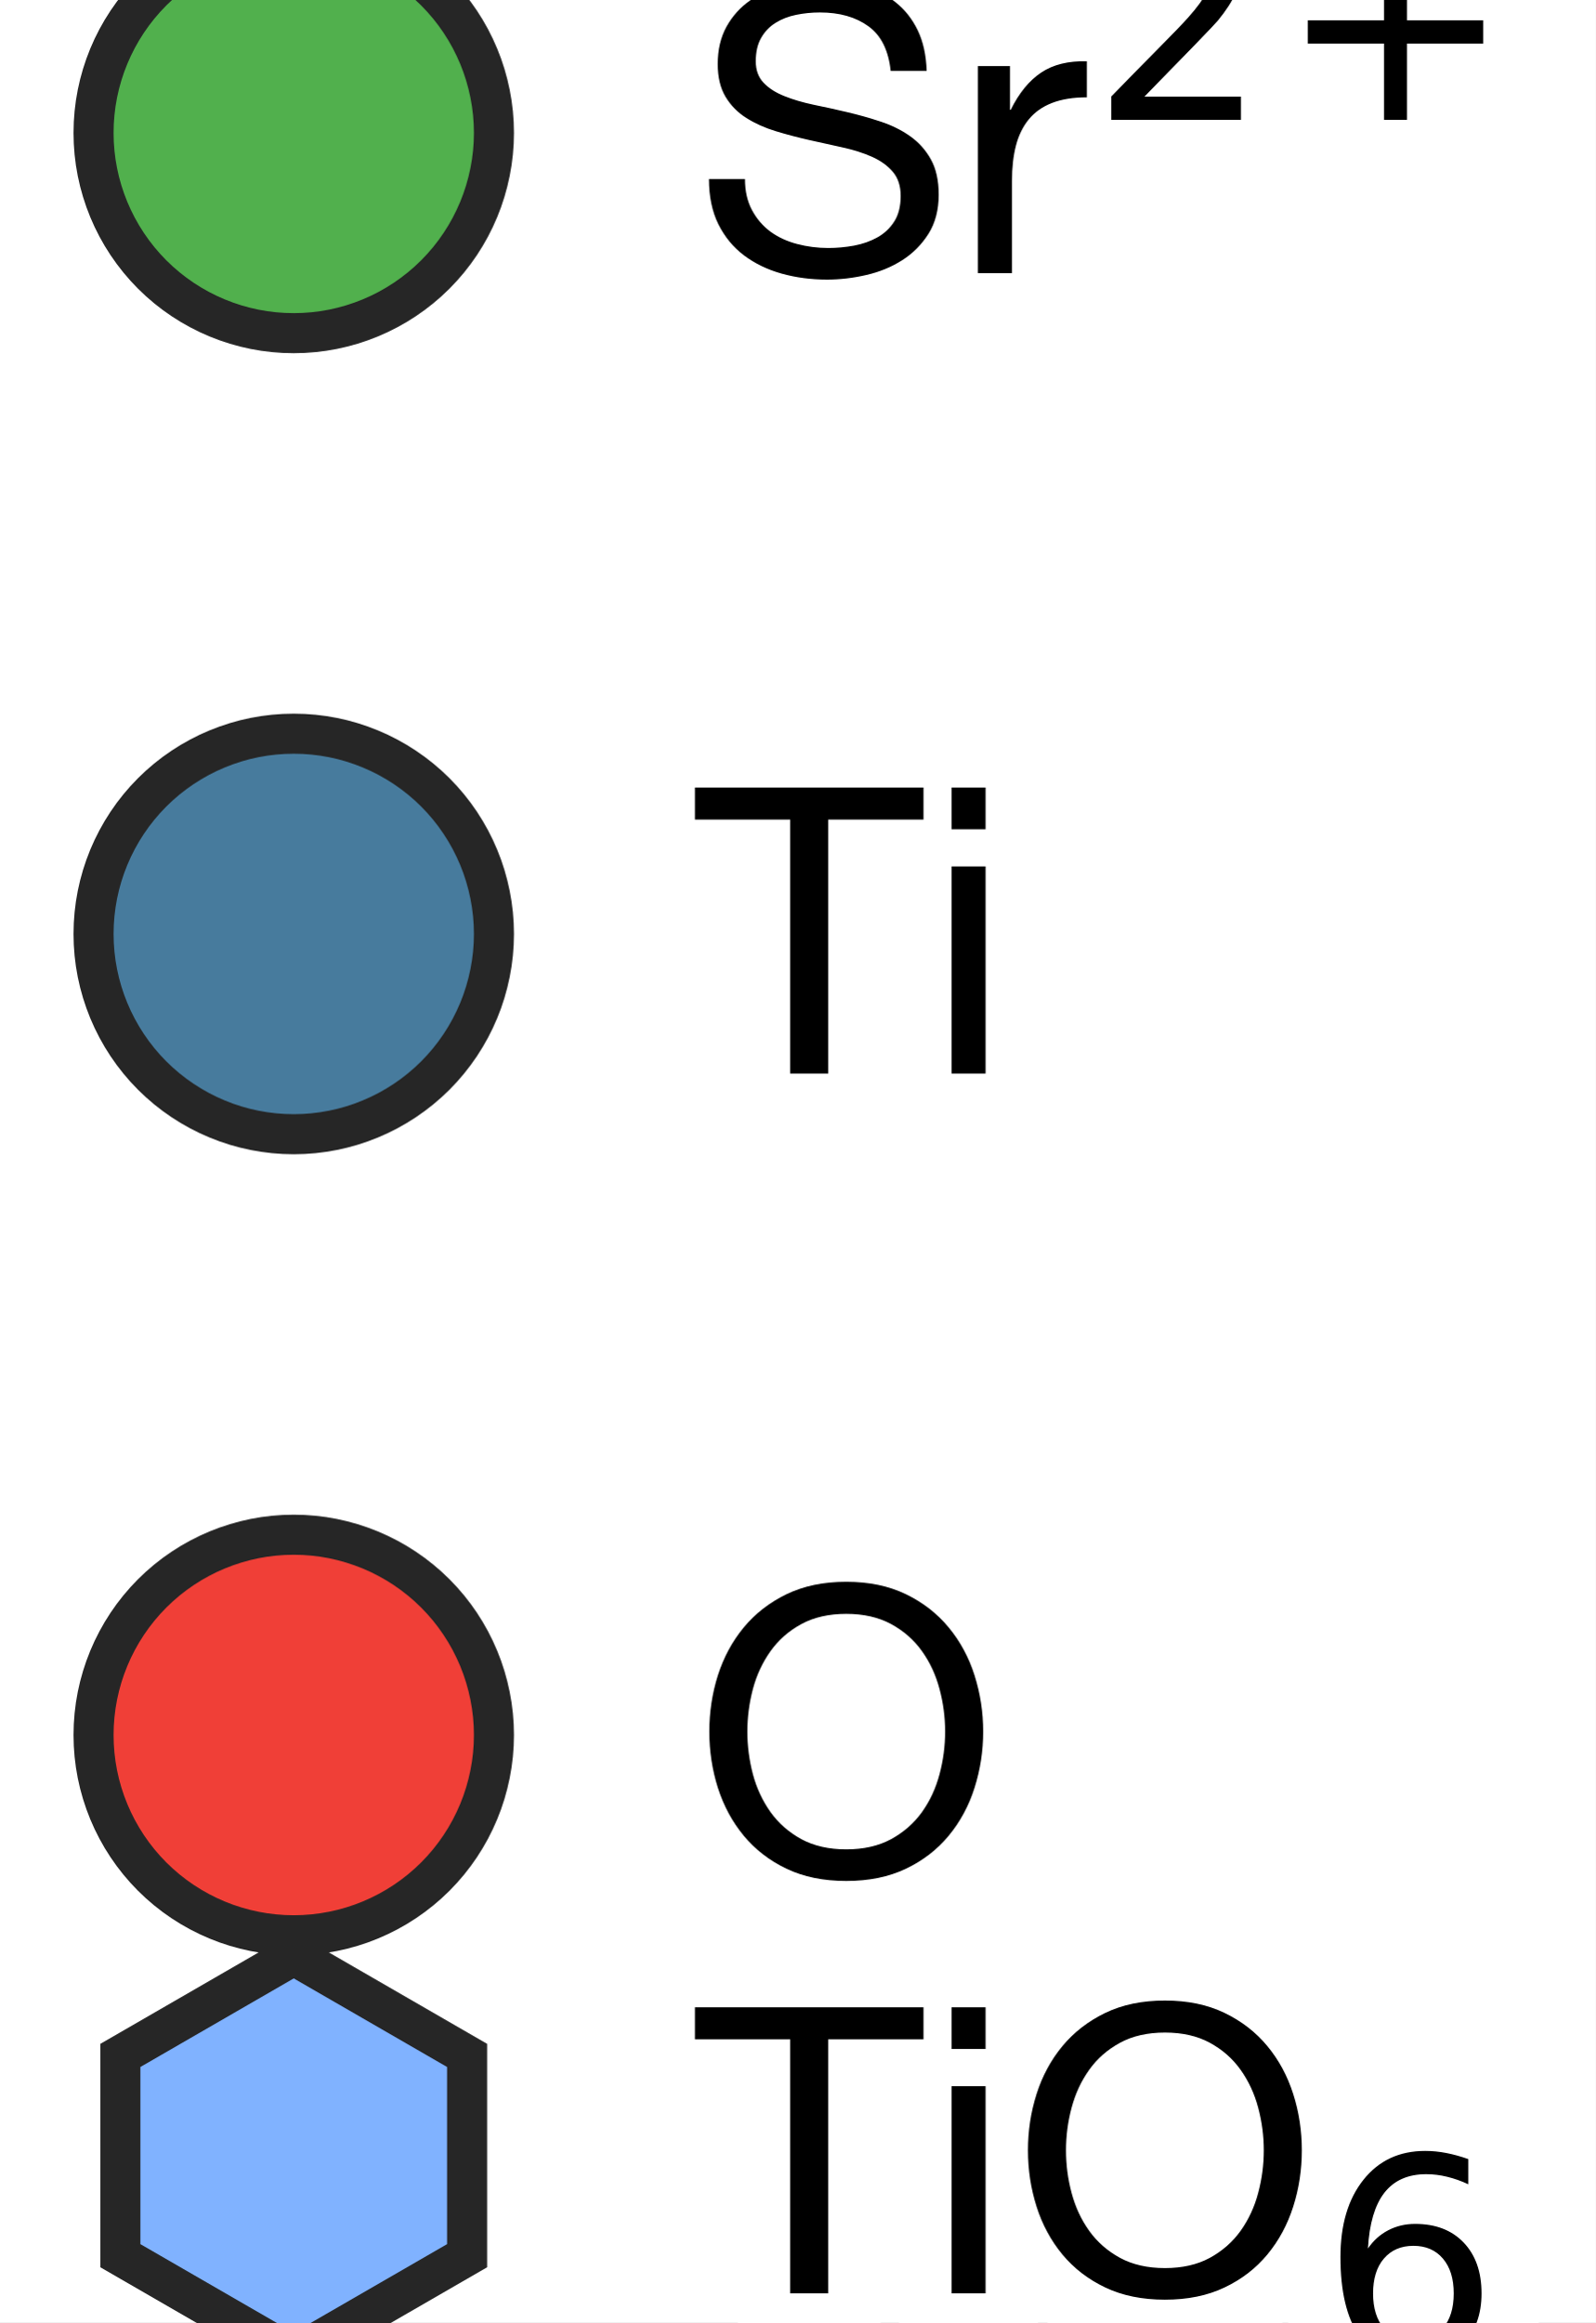
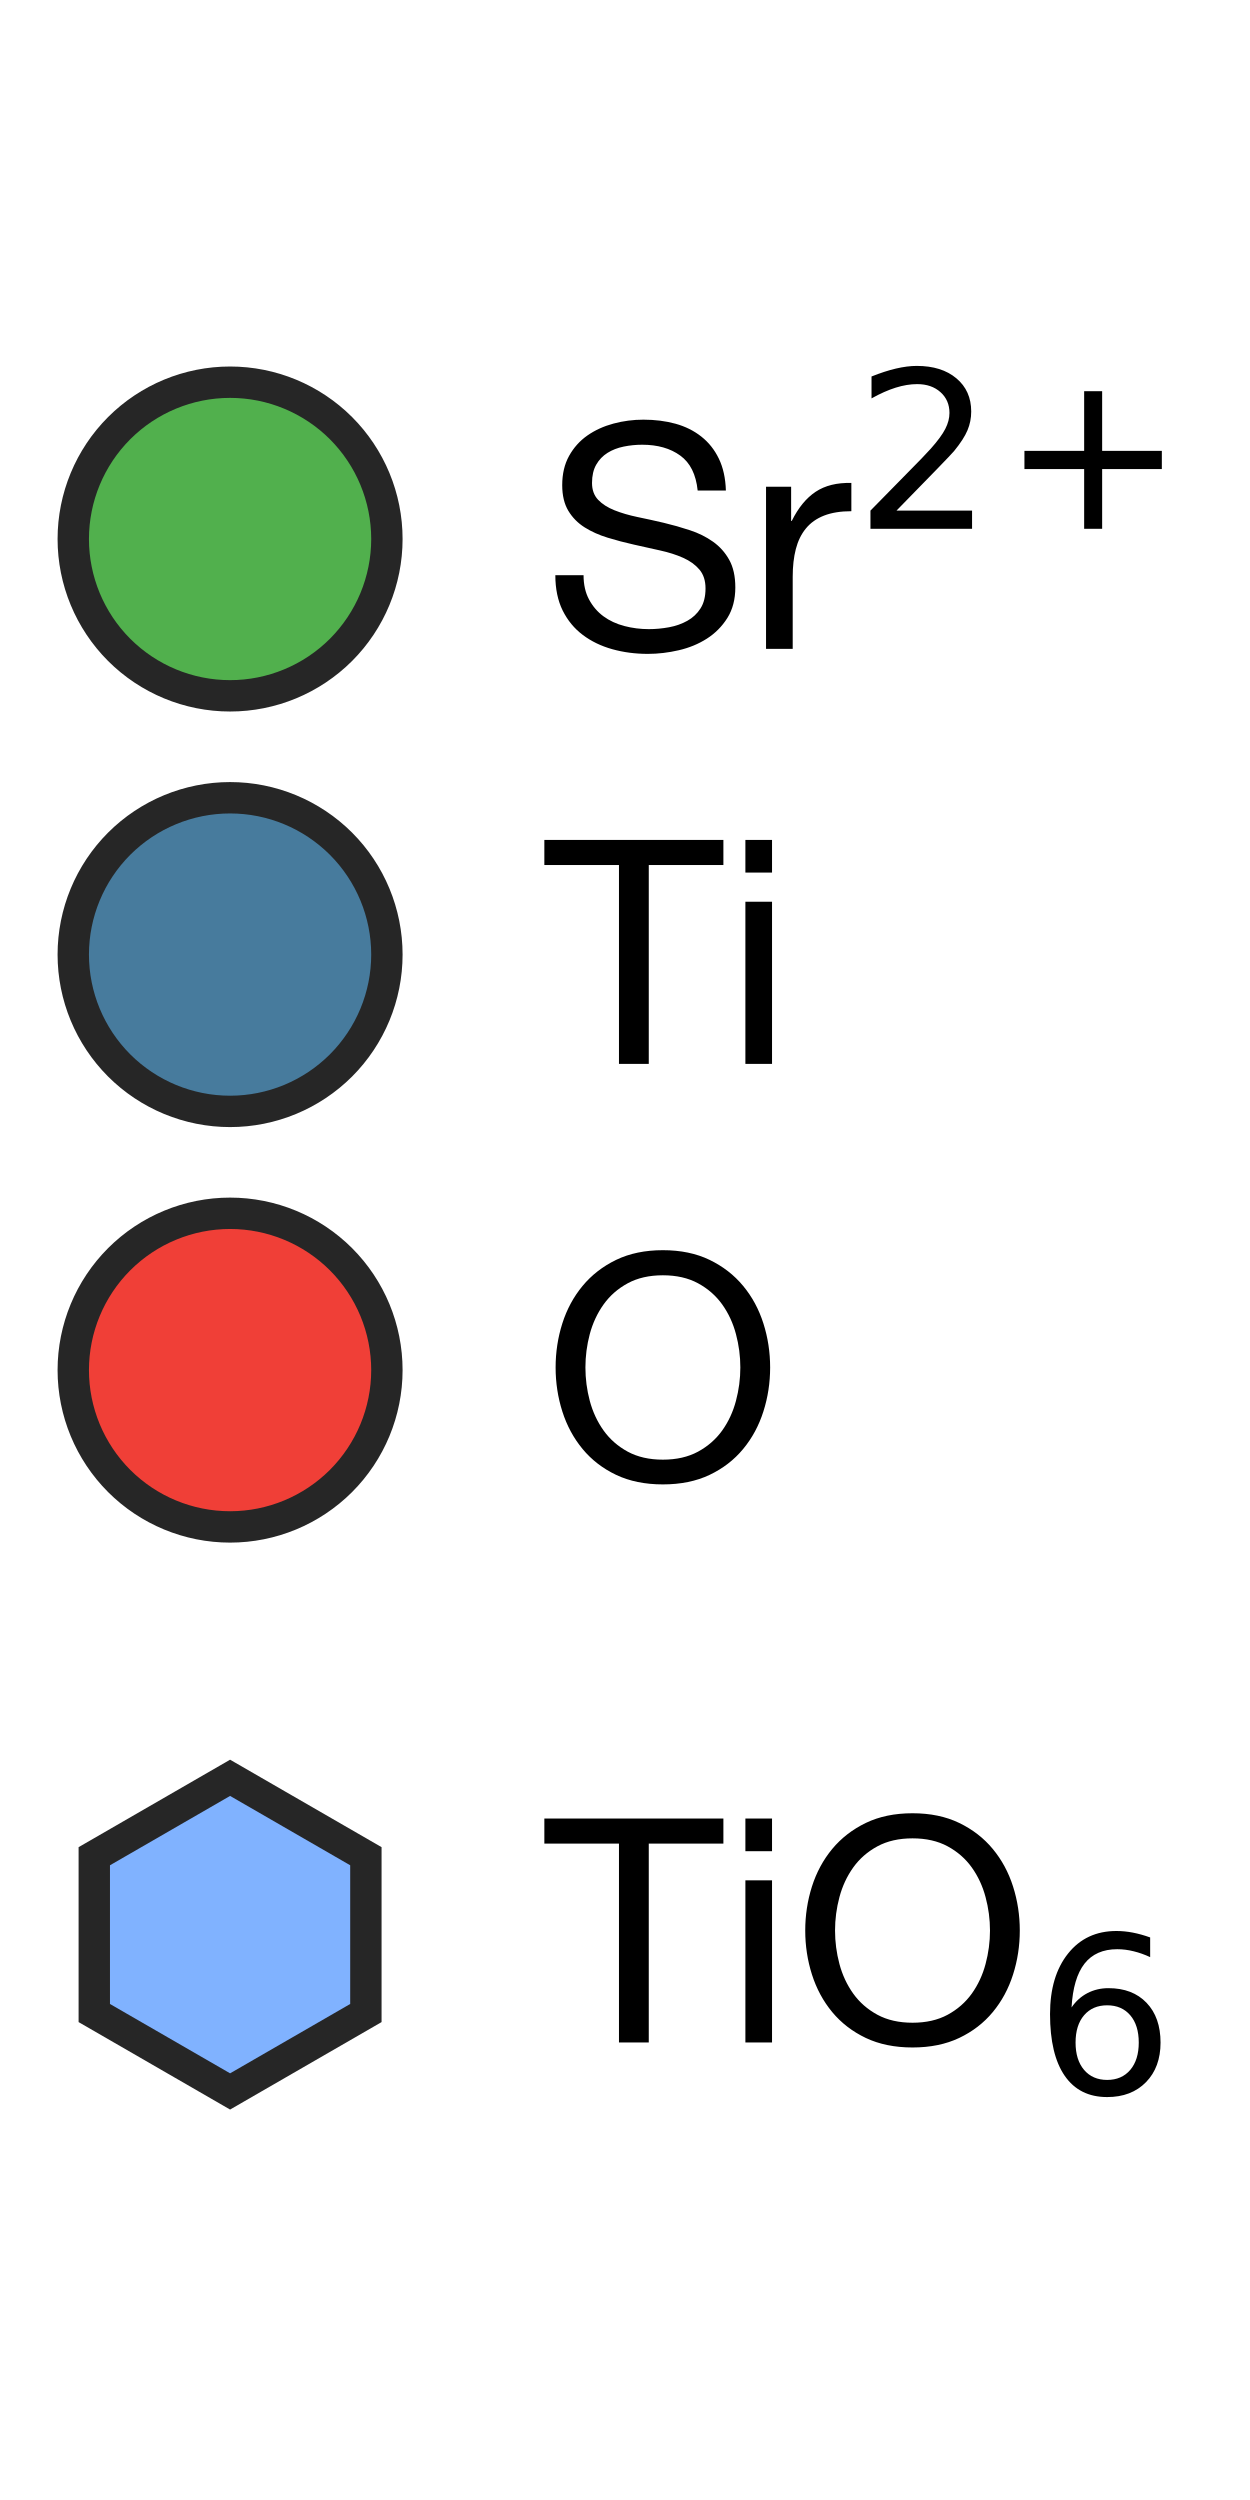
- <svg xmlns="http://www.w3.org/2000/svg" xmlns:xlink="http://www.w3.org/1999/xlink" width="39.6pt" height="57.6pt" viewBox="0 0 39.6 57.6" version="1.1">
+ <svg xmlns="http://www.w3.org/2000/svg" xmlns:xlink="http://www.w3.org/1999/xlink" width="39.6pt" height="79.2pt" viewBox="0 0 39.6 79.2" version="1.1">
  <defs>
    <style type="text/css">*{stroke-linejoin: round; stroke-linecap: butt}</style>
  </defs>
  <g id="figure_1">
    <g id="patch_1">
-       <path d="M 0 57.6  L 39.6 57.6  L 39.6 0  L 0 0  z " style="fill: #ffffff" />
+       <path d="M 0 79.2  L 39.6 79.2  L 39.6 0  L 0 0  z " style="fill: #ffffff" />
    </g>
    <g id="axes_1">
      <g id="line2d_1">
        <defs>
-           <path id="md1262bca96" d="M 0 4.968  C 1.317 4.968 2.581 4.444 3.513 3.513  C 4.444 2.581 4.968 1.317 4.968 0  C 4.968 -1.317 4.444 -2.581 3.513 -3.513  C 2.581 -4.444 1.317 -4.968 0 -4.968  C -1.317 -4.968 -2.581 -4.444 -3.513 -3.513  C -4.444 -2.581 -4.968 -1.317 -4.968 0  C -4.968 1.317 -4.444 2.581 -3.513 3.513  C -2.581 4.444 -1.317 4.968 0 4.968  z " style="stroke: #262626; stroke-width: 0.994" />
+           <path id="m81057613d3" d="M 0 4.968  C 1.317 4.968 2.581 4.444 3.513 3.513  C 4.444 2.581 4.968 1.317 4.968 0  C 4.968 -1.317 4.444 -2.581 3.513 -3.513  C 2.581 -4.444 1.317 -4.968 0 -4.968  C -1.317 -4.968 -2.581 -4.444 -3.513 -3.513  C -4.444 -2.581 -4.968 -1.317 -4.968 0  C -4.968 1.317 -4.444 2.581 -3.513 3.513  C -2.581 4.444 -1.317 4.968 0 4.968  z " style="stroke: #262626; stroke-width: 0.994" />
        </defs>
-         <g clip-path="url(#pd9d675a770)">
-           <use xlink:href="#md1262bca96" x="7.289" y="3.296" style="fill: #51b04d; stroke: #262626; stroke-width: 0.994" />
+         <g clip-path="url(#p5e85ec5fa3)">
+           <use xlink:href="#m81057613d3" x="7.289" y="17.076" style="fill: #51b04d; stroke: #262626; stroke-width: 0.994" />
        </g>
      </g>
      <g id="line2d_2">
        <defs>
-           <path id="mc798e04322" d="M 0 4.968  C 1.317 4.968 2.581 4.444 3.513 3.513  C 4.444 2.581 4.968 1.317 4.968 0  C 4.968 -1.317 4.444 -2.581 3.513 -3.513  C 2.581 -4.444 1.317 -4.968 0 -4.968  C -1.317 -4.968 -2.581 -4.444 -3.513 -3.513  C -4.444 -2.581 -4.968 -1.317 -4.968 0  C -4.968 1.317 -4.444 2.581 -3.513 3.513  C -2.581 4.444 -1.317 4.968 0 4.968  z " style="stroke: #262626; stroke-width: 0.994" />
+           <path id="m9b42daa229" d="M 0 4.968  C 1.317 4.968 2.581 4.444 3.513 3.513  C 4.444 2.581 4.968 1.317 4.968 0  C 4.968 -1.317 4.444 -2.581 3.513 -3.513  C 2.581 -4.444 1.317 -4.968 0 -4.968  C -1.317 -4.968 -2.581 -4.444 -3.513 -3.513  C -4.444 -2.581 -4.968 -1.317 -4.968 0  C -4.968 1.317 -4.444 2.581 -3.513 3.513  C -2.581 4.444 -1.317 4.968 0 4.968  z " style="stroke: #262626; stroke-width: 0.994" />
        </defs>
-         <g clip-path="url(#pd9d675a770)">
-           <use xlink:href="#mc798e04322" x="7.289" y="23.167" style="fill: #477b9d; stroke: #262626; stroke-width: 0.994" />
+         <g clip-path="url(#p5e85ec5fa3)">
+           <use xlink:href="#m9b42daa229" x="7.289" y="30.241" style="fill: #477b9d; stroke: #262626; stroke-width: 0.994" />
        </g>
      </g>
      <g id="line2d_3">
        <defs>
-           <path id="md26b39eb49" d="M 0 4.968  C 1.317 4.968 2.581 4.444 3.513 3.513  C 4.444 2.581 4.968 1.317 4.968 0  C 4.968 -1.317 4.444 -2.581 3.513 -3.513  C 2.581 -4.444 1.317 -4.968 0 -4.968  C -1.317 -4.968 -2.581 -4.444 -3.513 -3.513  C -4.444 -2.581 -4.968 -1.317 -4.968 0  C -4.968 1.317 -4.444 2.581 -3.513 3.513  C -2.581 4.444 -1.317 4.968 0 4.968  z " style="stroke: #262626; stroke-width: 0.994" />
+           <path id="m86a877e156" d="M 0 4.968  C 1.317 4.968 2.581 4.444 3.513 3.513  C 4.444 2.581 4.968 1.317 4.968 0  C 4.968 -1.317 4.444 -2.581 3.513 -3.513  C 2.581 -4.444 1.317 -4.968 0 -4.968  C -1.317 -4.968 -2.581 -4.444 -3.513 -3.513  C -4.444 -2.581 -4.968 -1.317 -4.968 0  C -4.968 1.317 -4.444 2.581 -3.513 3.513  C -2.581 4.444 -1.317 4.968 0 4.968  z " style="stroke: #262626; stroke-width: 0.994" />
        </defs>
-         <g clip-path="url(#pd9d675a770)">
-           <use xlink:href="#md26b39eb49" x="7.289" y="43.038" style="fill: #f03f37; stroke: #262626; stroke-width: 0.994" />
+         <g clip-path="url(#p5e85ec5fa3)">
+           <use xlink:href="#m86a877e156" x="7.289" y="43.405" style="fill: #f03f37; stroke: #262626; stroke-width: 0.994" />
        </g>
      </g>
      <g id="line2d_4">
        <defs>
-           <path id="m4eb071de7b" d="M 0 -4.968  L -4.302 -2.484  L -4.302 2.484  L -0 4.968  L 4.302 2.484  L 4.302 -2.484  z " style="stroke: #262626; stroke-width: 0.994; stroke-linejoin: miter" />
+           <path id="m5a70249651" d="M 0 -4.968  L -4.302 -2.484  L -4.302 2.484  L -0 4.968  L 4.302 2.484  L 4.302 -2.484  z " style="stroke: #262626; stroke-width: 0.994; stroke-linejoin: miter" />
        </defs>
-         <g clip-path="url(#pd9d675a770)">
-           <use xlink:href="#m4eb071de7b" x="7.289" y="53.47" style="fill: #80b2ff; stroke: #262626; stroke-width: 0.994; stroke-linejoin: miter" />
+         <g clip-path="url(#p5e85ec5fa3)">
+           <use xlink:href="#m5a70249651" x="7.289" y="61.289" style="fill: #80b2ff; stroke: #262626; stroke-width: 0.994; stroke-linejoin: miter" />
        </g>
      </g>
      <g id="text_1">
-         <path d="M 22.102 1.759  L 22.996 1.759  Q 22.978 1.172 22.773 0.75  Q 22.57 0.327 22.217 0.05  Q 21.865 -0.228 21.398 -0.357  Q 20.93 -0.486 20.384 -0.486  Q 19.898 -0.486 19.435 -0.362  Q 18.973 -0.238 18.609 0.015  Q 18.248 0.268 18.029 0.661  Q 17.811 1.054 17.811 1.59  Q 17.811 2.077 18.004 2.4  Q 18.198 2.723 18.521 2.926  Q 18.844 3.13 19.251 3.254  Q 19.659 3.378 20.081 3.473  Q 20.503 3.567 20.91 3.657  Q 21.318 3.746 21.641 3.89  Q 21.964 4.035 22.157 4.263  Q 22.351 4.491 22.351 4.859  Q 22.351 5.246 22.192 5.494  Q 22.034 5.742 21.775 5.887  Q 21.517 6.031 21.194 6.092  Q 20.871 6.151 20.553 6.151  Q 20.156 6.151 19.778 6.051  Q 19.401 5.952 19.117 5.744  Q 18.834 5.534 18.661 5.211  Q 18.487 4.888 18.487 4.441  L 17.593 4.441  Q 17.593 5.087 17.825 5.559  Q 18.06 6.031 18.462 6.334  Q 18.864 6.636 19.395 6.786  Q 19.927 6.935 20.523 6.935  Q 21.009 6.935 21.502 6.82  Q 21.994 6.706 22.391 6.453  Q 22.788 6.2 23.042 5.798  Q 23.295 5.395 23.295 4.829  Q 23.295 4.302 23.101 3.954  Q 22.908 3.606 22.585 3.378  Q 22.262 3.15 21.854 3.016  Q 21.447 2.881 21.025 2.782  Q 20.603 2.682 20.194 2.599  Q 19.788 2.513 19.465 2.384  Q 19.142 2.256 18.948 2.052  Q 18.755 1.849 18.755 1.52  Q 18.755 1.172 18.889 0.939  Q 19.022 0.706 19.246 0.567  Q 19.469 0.427 19.758 0.368  Q 20.047 0.309 20.345 0.309  Q 21.079 0.309 21.551 0.652  Q 22.023 0.993 22.102 1.759  z M 24.268 1.639  L 24.268 6.776  L 25.113 6.776  L 25.113 4.491  Q 25.113 3.994 25.212 3.612  Q 25.311 3.229 25.53 2.962  Q 25.749 2.693 26.106 2.554  Q 26.465 2.414 26.971 2.414  L 26.971 1.52  Q 26.286 1.501 25.839 1.799  Q 25.392 2.097 25.083 2.723  L 25.063 2.723  L 25.063 1.639  L 24.268 1.639  z M 28.401 2.396  L 30.795 2.396  L 30.795 2.973  L 27.576 2.973  L 27.576 2.396  Q 27.966 1.991 28.64 1.311  Q 29.315 0.63 29.488 0.432  Q 29.817 0.063 29.947 -0.194  Q 30.079 -0.45 30.079 -0.698  Q 30.079 -1.102 29.795 -1.357  Q 29.511 -1.612 29.056 -1.612  Q 28.733 -1.612 28.375 -1.5  Q 28.017 -1.388 27.61 -1.16  L 27.61 -1.853  Q 28.024 -2.019 28.383 -2.104  Q 28.744 -2.189 29.043 -2.189  Q 29.831 -2.189 30.299 -1.795  Q 30.768 -1.401 30.768 -0.743  Q 30.768 -0.43 30.65 -0.149  Q 30.534 0.13 30.224 0.51  Q 30.14 0.609 29.684 1.08  Q 29.23 1.55 28.401 2.396  z M 34.916 -1.388  L 34.916 0.504  L 36.807 0.504  L 36.807 1.081  L 34.916 1.081  L 34.916 2.973  L 34.346 2.973  L 34.346 1.081  L 32.454 1.081  L 32.454 0.504  L 34.346 0.504  L 34.346 -1.388  L 34.916 -1.388  z " style="stroke: #ffffff; stroke-width: 2.981" />
-         <path d="M 22.102 1.759  L 22.996 1.759  Q 22.978 1.172 22.773 0.75  Q 22.57 0.327 22.217 0.05  Q 21.865 -0.228 21.398 -0.357  Q 20.93 -0.486 20.384 -0.486  Q 19.898 -0.486 19.435 -0.362  Q 18.973 -0.238 18.609 0.015  Q 18.248 0.268 18.029 0.661  Q 17.811 1.054 17.811 1.59  Q 17.811 2.077 18.004 2.4  Q 18.198 2.723 18.521 2.926  Q 18.844 3.13 19.251 3.254  Q 19.659 3.378 20.081 3.473  Q 20.503 3.567 20.91 3.657  Q 21.318 3.746 21.641 3.89  Q 21.964 4.035 22.157 4.263  Q 22.351 4.491 22.351 4.859  Q 22.351 5.246 22.192 5.494  Q 22.034 5.742 21.775 5.887  Q 21.517 6.031 21.194 6.092  Q 20.871 6.151 20.553 6.151  Q 20.156 6.151 19.778 6.051  Q 19.401 5.952 19.117 5.744  Q 18.834 5.534 18.661 5.211  Q 18.487 4.888 18.487 4.441  L 17.593 4.441  Q 17.593 5.087 17.825 5.559  Q 18.06 6.031 18.462 6.334  Q 18.864 6.636 19.395 6.786  Q 19.927 6.935 20.523 6.935  Q 21.009 6.935 21.502 6.82  Q 21.994 6.706 22.391 6.453  Q 22.788 6.2 23.042 5.798  Q 23.295 5.395 23.295 4.829  Q 23.295 4.302 23.101 3.954  Q 22.908 3.606 22.585 3.378  Q 22.262 3.15 21.854 3.016  Q 21.447 2.881 21.025 2.782  Q 20.603 2.682 20.194 2.599  Q 19.788 2.513 19.465 2.384  Q 19.142 2.256 18.948 2.052  Q 18.755 1.849 18.755 1.52  Q 18.755 1.172 18.889 0.939  Q 19.022 0.706 19.246 0.567  Q 19.469 0.427 19.758 0.368  Q 20.047 0.309 20.345 0.309  Q 21.079 0.309 21.551 0.652  Q 22.023 0.993 22.102 1.759  z M 24.268 1.639  L 24.268 6.776  L 25.113 6.776  L 25.113 4.491  Q 25.113 3.994 25.212 3.612  Q 25.311 3.229 25.53 2.962  Q 25.749 2.693 26.106 2.554  Q 26.465 2.414 26.971 2.414  L 26.971 1.52  Q 26.286 1.501 25.839 1.799  Q 25.392 2.097 25.083 2.723  L 25.063 2.723  L 25.063 1.639  L 24.268 1.639  z M 28.401 2.396  L 30.795 2.396  L 30.795 2.973  L 27.576 2.973  L 27.576 2.396  Q 27.966 1.991 28.64 1.311  Q 29.315 0.63 29.488 0.432  Q 29.817 0.063 29.947 -0.194  Q 30.079 -0.45 30.079 -0.698  Q 30.079 -1.102 29.795 -1.357  Q 29.511 -1.612 29.056 -1.612  Q 28.733 -1.612 28.375 -1.5  Q 28.017 -1.388 27.61 -1.16  L 27.61 -1.853  Q 28.024 -2.019 28.383 -2.104  Q 28.744 -2.189 29.043 -2.189  Q 29.831 -2.189 30.299 -1.795  Q 30.768 -1.401 30.768 -0.743  Q 30.768 -0.43 30.65 -0.149  Q 30.534 0.13 30.224 0.51  Q 30.14 0.609 29.684 1.08  Q 29.23 1.55 28.401 2.396  z M 34.916 -1.388  L 34.916 0.504  L 36.807 0.504  L 36.807 1.081  L 34.916 1.081  L 34.916 2.973  L 34.346 2.973  L 34.346 1.081  L 32.454 1.081  L 32.454 0.504  L 34.346 0.504  L 34.346 -1.388  L 34.916 -1.388  z " />
+         <path d="M 22.102 15.539  L 22.996 15.539  Q 22.978 14.953 22.773 14.53  Q 22.57 14.108 22.217 13.83  Q 21.865 13.552 21.398 13.423  Q 20.93 13.295 20.384 13.295  Q 19.898 13.295 19.435 13.419  Q 18.973 13.543 18.609 13.796  Q 18.248 14.049 18.029 14.442  Q 17.811 14.835 17.811 15.37  Q 17.811 15.858 18.004 16.181  Q 18.198 16.503 18.521 16.707  Q 18.844 16.91 19.251 17.034  Q 19.659 17.159 20.081 17.253  Q 20.503 17.348 20.91 17.438  Q 21.318 17.527 21.641 17.671  Q 21.964 17.815 22.157 18.043  Q 22.351 18.272 22.351 18.64  Q 22.351 19.026 22.192 19.275  Q 22.034 19.523 21.775 19.667  Q 21.517 19.812 21.194 19.872  Q 20.871 19.931 20.553 19.931  Q 20.156 19.931 19.778 19.832  Q 19.401 19.733 19.117 19.524  Q 18.834 19.315 18.661 18.992  Q 18.487 18.669 18.487 18.222  L 17.593 18.222  Q 17.593 18.868 17.825 19.34  Q 18.06 19.812 18.462 20.114  Q 18.864 20.417 19.395 20.566  Q 19.927 20.715 20.523 20.715  Q 21.009 20.715 21.502 20.6  Q 21.994 20.487 22.391 20.234  Q 22.788 19.981 23.042 19.579  Q 23.295 19.175 23.295 18.61  Q 23.295 18.082 23.101 17.735  Q 22.908 17.387 22.585 17.159  Q 22.262 16.93 21.854 16.797  Q 21.447 16.662 21.025 16.562  Q 20.603 16.463 20.194 16.379  Q 19.788 16.294 19.465 16.165  Q 19.142 16.036 18.948 15.833  Q 18.755 15.629 18.755 15.3  Q 18.755 14.953 18.889 14.72  Q 19.022 14.487 19.246 14.347  Q 19.469 14.207 19.758 14.148  Q 20.047 14.089 20.345 14.089  Q 21.079 14.089 21.551 14.433  Q 22.023 14.774 22.102 15.539  z M 24.268 15.42  L 24.268 20.557  L 25.113 20.557  L 25.113 18.272  Q 25.113 17.775 25.212 17.393  Q 25.311 17.01 25.53 16.743  Q 25.749 16.474 26.106 16.334  Q 26.465 16.195 26.971 16.195  L 26.971 15.3  Q 26.286 15.282 25.839 15.58  Q 25.392 15.878 25.083 16.503  L 25.063 16.503  L 25.063 15.42  L 24.268 15.42  z M 28.401 16.176  L 30.795 16.176  L 30.795 16.753  L 27.576 16.753  L 27.576 16.176  Q 27.966 15.772 28.64 15.092  Q 29.315 14.411 29.488 14.213  Q 29.817 13.843 29.947 13.587  Q 30.079 13.33 30.079 13.083  Q 30.079 12.678 29.795 12.424  Q 29.511 12.169 29.056 12.169  Q 28.733 12.169 28.375 12.281  Q 28.017 12.393 27.61 12.621  L 27.61 11.927  Q 28.024 11.761 28.383 11.676  Q 28.744 11.592 29.043 11.592  Q 29.831 11.592 30.299 11.986  Q 30.768 12.379 30.768 13.038  Q 30.768 13.351 30.65 13.631  Q 30.534 13.911 30.224 14.291  Q 30.14 14.39 29.684 14.86  Q 29.23 15.331 28.401 16.176  z M 34.916 12.393  L 34.916 14.284  L 36.807 14.284  L 36.807 14.861  L 34.916 14.861  L 34.916 16.753  L 34.346 16.753  L 34.346 14.861  L 32.454 14.861  L 32.454 14.284  L 34.346 14.284  L 34.346 12.393  L 34.916 12.393  z " style="stroke: #ffffff; stroke-width: 2.981" />
+         <path d="M 22.102 15.539  L 22.996 15.539  Q 22.978 14.953 22.773 14.53  Q 22.57 14.108 22.217 13.83  Q 21.865 13.552 21.398 13.423  Q 20.93 13.295 20.384 13.295  Q 19.898 13.295 19.435 13.419  Q 18.973 13.543 18.609 13.796  Q 18.248 14.049 18.029 14.442  Q 17.811 14.835 17.811 15.37  Q 17.811 15.858 18.004 16.181  Q 18.198 16.503 18.521 16.707  Q 18.844 16.91 19.251 17.034  Q 19.659 17.159 20.081 17.253  Q 20.503 17.348 20.91 17.438  Q 21.318 17.527 21.641 17.671  Q 21.964 17.815 22.157 18.043  Q 22.351 18.272 22.351 18.64  Q 22.351 19.026 22.192 19.275  Q 22.034 19.523 21.775 19.667  Q 21.517 19.812 21.194 19.872  Q 20.871 19.931 20.553 19.931  Q 20.156 19.931 19.778 19.832  Q 19.401 19.733 19.117 19.524  Q 18.834 19.315 18.661 18.992  Q 18.487 18.669 18.487 18.222  L 17.593 18.222  Q 17.593 18.868 17.825 19.34  Q 18.06 19.812 18.462 20.114  Q 18.864 20.417 19.395 20.566  Q 19.927 20.715 20.523 20.715  Q 21.009 20.715 21.502 20.6  Q 21.994 20.487 22.391 20.234  Q 22.788 19.981 23.042 19.579  Q 23.295 19.175 23.295 18.61  Q 23.295 18.082 23.101 17.735  Q 22.908 17.387 22.585 17.159  Q 22.262 16.93 21.854 16.797  Q 21.447 16.662 21.025 16.562  Q 20.603 16.463 20.194 16.379  Q 19.788 16.294 19.465 16.165  Q 19.142 16.036 18.948 15.833  Q 18.755 15.629 18.755 15.3  Q 18.755 14.953 18.889 14.72  Q 19.022 14.487 19.246 14.347  Q 19.469 14.207 19.758 14.148  Q 20.047 14.089 20.345 14.089  Q 21.079 14.089 21.551 14.433  Q 22.023 14.774 22.102 15.539  z M 24.268 15.42  L 24.268 20.557  L 25.113 20.557  L 25.113 18.272  Q 25.113 17.775 25.212 17.393  Q 25.311 17.01 25.53 16.743  Q 25.749 16.474 26.106 16.334  Q 26.465 16.195 26.971 16.195  L 26.971 15.3  Q 26.286 15.282 25.839 15.58  Q 25.392 15.878 25.083 16.503  L 25.063 16.503  L 25.063 15.42  L 24.268 15.42  z M 28.401 16.176  L 30.795 16.176  L 30.795 16.753  L 27.576 16.753  L 27.576 16.176  Q 27.966 15.772 28.64 15.092  Q 29.315 14.411 29.488 14.213  Q 29.817 13.843 29.947 13.587  Q 30.079 13.33 30.079 13.083  Q 30.079 12.678 29.795 12.424  Q 29.511 12.169 29.056 12.169  Q 28.733 12.169 28.375 12.281  Q 28.017 12.393 27.61 12.621  L 27.61 11.927  Q 28.024 11.761 28.383 11.676  Q 28.744 11.592 29.043 11.592  Q 29.831 11.592 30.299 11.986  Q 30.768 12.379 30.768 13.038  Q 30.768 13.351 30.65 13.631  Q 30.534 13.911 30.224 14.291  Q 30.14 14.39 29.684 14.86  Q 29.23 15.331 28.401 16.176  z M 34.916 12.393  L 34.916 14.284  L 36.807 14.284  L 36.807 14.861  L 34.916 14.861  L 34.916 16.753  L 34.346 16.753  L 34.346 14.861  L 32.454 14.861  L 32.454 14.284  L 34.346 14.284  L 34.346 12.393  L 34.916 12.393  z " />
      </g>
      <g id="text_2">
-         <path d="M 19.609 20.33  L 19.609 26.629  L 20.553 26.629  L 20.553 20.33  L 22.917 20.33  L 22.917 19.535  L 17.245 19.535  L 17.245 20.33  L 19.609 20.33  z M 24.458 20.569  L 24.458 19.535  L 23.614 19.535  L 23.614 20.569  L 24.458 20.569  z M 23.614 21.492  L 23.614 26.629  L 24.458 26.629  L 24.458 21.492  L 23.614 21.492  z " style="stroke: #ffffff; stroke-width: 2.981" />
-         <path d="M 19.609 20.33  L 19.609 26.629  L 20.553 26.629  L 20.553 20.33  L 22.917 20.33  L 22.917 19.535  L 17.245 19.535  L 17.245 20.33  L 19.609 20.33  z M 24.458 20.569  L 24.458 19.535  L 23.614 19.535  L 23.614 20.569  L 24.458 20.569  z M 23.614 21.492  L 23.614 26.629  L 24.458 26.629  L 24.458 21.492  L 23.614 21.492  z " />
+         <path d="M 19.609 27.404  L 19.609 33.704  L 20.553 33.704  L 20.553 27.404  L 22.917 27.404  L 22.917 26.609  L 17.245 26.609  L 17.245 27.404  L 19.609 27.404  z M 24.458 27.643  L 24.458 26.609  L 23.614 26.609  L 23.614 27.643  L 24.458 27.643  z M 23.614 28.567  L 23.614 33.704  L 24.458 33.704  L 24.458 28.567  L 23.614 28.567  z " style="stroke: #ffffff; stroke-width: 2.981" />
+         <path d="M 19.609 27.404  L 19.609 33.704  L 20.553 33.704  L 20.553 27.404  L 22.917 27.404  L 22.917 26.609  L 17.245 26.609  L 17.245 27.404  L 19.609 27.404  z M 24.458 27.643  L 24.458 26.609  L 23.614 26.609  L 23.614 27.643  L 24.458 27.643  z M 23.614 28.567  L 23.614 33.704  L 24.458 33.704  L 24.458 28.567  L 23.614 28.567  z " />
      </g>
      <g id="text_3">
-         <path d="M 18.546 42.953  Q 18.546 42.417 18.684 41.896  Q 18.824 41.374 19.122 40.957  Q 19.42 40.539 19.887 40.286  Q 20.354 40.033 21 40.033  Q 21.646 40.033 22.113 40.286  Q 22.58 40.539 22.879 40.957  Q 23.177 41.374 23.315 41.896  Q 23.454 42.417 23.454 42.953  Q 23.454 43.49 23.315 44.012  Q 23.177 44.533 22.879 44.951  Q 22.58 45.367 22.113 45.622  Q 21.646 45.875 21 45.875  Q 20.354 45.875 19.887 45.622  Q 19.42 45.367 19.122 44.951  Q 18.824 44.533 18.684 44.012  Q 18.546 43.49 18.546 42.953  z M 17.602 42.953  Q 17.602 43.678 17.815 44.349  Q 18.029 45.019 18.456 45.536  Q 18.884 46.053 19.519 46.356  Q 20.156 46.659 21 46.659  Q 21.845 46.659 22.48 46.356  Q 23.116 46.053 23.543 45.536  Q 23.971 45.019 24.184 44.349  Q 24.398 43.678 24.398 42.953  Q 24.398 42.228 24.184 41.557  Q 23.971 40.887 23.543 40.37  Q 23.116 39.853 22.48 39.545  Q 21.845 39.238 21 39.238  Q 20.156 39.238 19.519 39.545  Q 18.884 39.853 18.456 40.37  Q 18.029 40.887 17.815 41.557  Q 17.602 42.228 17.602 42.953  z " style="stroke: #ffffff; stroke-width: 2.981" />
-         <path d="M 18.546 42.953  Q 18.546 42.417 18.684 41.896  Q 18.824 41.374 19.122 40.957  Q 19.42 40.539 19.887 40.286  Q 20.354 40.033 21 40.033  Q 21.646 40.033 22.113 40.286  Q 22.58 40.539 22.879 40.957  Q 23.177 41.374 23.315 41.896  Q 23.454 42.417 23.454 42.953  Q 23.454 43.49 23.315 44.012  Q 23.177 44.533 22.879 44.951  Q 22.58 45.367 22.113 45.622  Q 21.646 45.875 21 45.875  Q 20.354 45.875 19.887 45.622  Q 19.42 45.367 19.122 44.951  Q 18.824 44.533 18.684 44.012  Q 18.546 43.49 18.546 42.953  z M 17.602 42.953  Q 17.602 43.678 17.815 44.349  Q 18.029 45.019 18.456 45.536  Q 18.884 46.053 19.519 46.356  Q 20.156 46.659 21 46.659  Q 21.845 46.659 22.48 46.356  Q 23.116 46.053 23.543 45.536  Q 23.971 45.019 24.184 44.349  Q 24.398 43.678 24.398 42.953  Q 24.398 42.228 24.184 41.557  Q 23.971 40.887 23.543 40.37  Q 23.116 39.853 22.48 39.545  Q 21.845 39.238 21 39.238  Q 20.156 39.238 19.519 39.545  Q 18.884 39.853 18.456 40.37  Q 18.029 40.887 17.815 41.557  Q 17.602 42.228 17.602 42.953  z " />
+         <path d="M 18.546 43.321  Q 18.546 42.785 18.684 42.264  Q 18.824 41.742 19.122 41.324  Q 19.42 40.907 19.887 40.654  Q 20.354 40.401 21 40.401  Q 21.646 40.401 22.113 40.654  Q 22.58 40.907 22.879 41.324  Q 23.177 41.742 23.315 42.264  Q 23.454 42.785 23.454 43.321  Q 23.454 43.858 23.315 44.379  Q 23.177 44.901 22.879 45.319  Q 22.58 45.735 22.113 45.989  Q 21.646 46.242 21 46.242  Q 20.354 46.242 19.887 45.989  Q 19.42 45.735 19.122 45.319  Q 18.824 44.901 18.684 44.379  Q 18.546 43.858 18.546 43.321  z M 17.602 43.321  Q 17.602 44.046 17.815 44.716  Q 18.029 45.387 18.456 45.904  Q 18.884 46.421 19.519 46.724  Q 20.156 47.026 21 47.026  Q 21.845 47.026 22.48 46.724  Q 23.116 46.421 23.543 45.904  Q 23.971 45.387 24.184 44.716  Q 24.398 44.046 24.398 43.321  Q 24.398 42.596 24.184 41.925  Q 23.971 41.254 23.543 40.738  Q 23.116 40.221 22.48 39.913  Q 21.845 39.606 21 39.606  Q 20.156 39.606 19.519 39.913  Q 18.884 40.221 18.456 40.738  Q 18.029 41.254 17.815 41.925  Q 17.602 42.596 17.602 43.321  z " style="stroke: #ffffff; stroke-width: 2.981" />
+         <path d="M 18.546 43.321  Q 18.546 42.785 18.684 42.264  Q 18.824 41.742 19.122 41.324  Q 19.42 40.907 19.887 40.654  Q 20.354 40.401 21 40.401  Q 21.646 40.401 22.113 40.654  Q 22.58 40.907 22.879 41.324  Q 23.177 41.742 23.315 42.264  Q 23.454 42.785 23.454 43.321  Q 23.454 43.858 23.315 44.379  Q 23.177 44.901 22.879 45.319  Q 22.58 45.735 22.113 45.989  Q 21.646 46.242 21 46.242  Q 20.354 46.242 19.887 45.989  Q 19.42 45.735 19.122 45.319  Q 18.824 44.901 18.684 44.379  Q 18.546 43.858 18.546 43.321  z M 17.602 43.321  Q 17.602 44.046 17.815 44.716  Q 18.029 45.387 18.456 45.904  Q 18.884 46.421 19.519 46.724  Q 20.156 47.026 21 47.026  Q 21.845 47.026 22.48 46.724  Q 23.116 46.421 23.543 45.904  Q 23.971 45.387 24.184 44.716  Q 24.398 44.046 24.398 43.321  Q 24.398 42.596 24.184 41.925  Q 23.971 41.254 23.543 40.738  Q 23.116 40.221 22.48 39.913  Q 21.845 39.606 21 39.606  Q 20.156 39.606 19.519 39.913  Q 18.884 40.221 18.456 40.738  Q 18.029 41.254 17.815 41.925  Q 17.602 42.596 17.602 43.321  z " />
      </g>
      <g id="text_4">
-         <path d="M 19.609 50.587  L 19.609 56.887  L 20.553 56.887  L 20.553 50.587  L 22.917 50.587  L 22.917 49.792  L 17.245 49.792  L 17.245 50.587  L 19.609 50.587  z M 24.458 50.826  L 24.458 49.792  L 23.614 49.792  L 23.614 50.826  L 24.458 50.826  z M 23.614 51.75  L 23.614 56.887  L 24.458 56.887  L 24.458 51.75  L 23.614 51.75  z M 26.454 53.339  Q 26.454 52.804 26.593 52.282  Q 26.732 51.761 27.03 51.343  Q 27.328 50.925 27.796 50.672  Q 28.263 50.419 28.909 50.419  Q 29.555 50.419 30.022 50.672  Q 30.489 50.925 30.787 51.343  Q 31.085 51.761 31.223 52.282  Q 31.363 52.804 31.363 53.339  Q 31.363 53.877 31.223 54.398  Q 31.085 54.92 30.787 55.337  Q 30.489 55.753 30.022 56.008  Q 29.555 56.261 28.909 56.261  Q 28.263 56.261 27.796 56.008  Q 27.328 55.753 27.03 55.337  Q 26.732 54.92 26.593 54.398  Q 26.454 53.877 26.454 53.339  z M 25.51 53.339  Q 25.51 54.064 25.723 54.735  Q 25.937 55.406 26.364 55.923  Q 26.793 56.44 27.428 56.742  Q 28.064 57.045 28.909 57.045  Q 29.753 57.045 30.388 56.742  Q 31.025 56.44 31.452 55.923  Q 31.88 55.406 32.093 54.735  Q 32.307 54.064 32.307 53.339  Q 32.307 52.614 32.093 51.944  Q 31.88 51.273 31.452 50.756  Q 31.025 50.239 30.388 49.932  Q 29.753 49.625 28.909 49.625  Q 28.064 49.625 27.428 49.932  Q 26.793 50.239 26.364 50.756  Q 25.937 51.273 25.723 51.944  Q 25.51 52.614 25.51 53.339  z M 35.075 55.709  Q 34.614 55.709 34.343 56.025  Q 34.074 56.34 34.074 56.89  Q 34.074 57.437 34.343 57.755  Q 34.614 58.072 35.075 58.072  Q 35.537 58.072 35.807 57.755  Q 36.076 57.437 36.076 56.89  Q 36.076 56.34 35.807 56.025  Q 35.537 55.709 35.075 55.709  z M 36.437 53.558  L 36.437 54.183  Q 36.178 54.061 35.915 53.997  Q 35.653 53.932 35.394 53.932  Q 34.715 53.932 34.356 54.391  Q 33.999 54.849 33.947 55.776  Q 34.147 55.481 34.45 55.323  Q 34.753 55.165 35.116 55.165  Q 35.88 55.165 36.323 55.629  Q 36.766 56.092 36.766 56.89  Q 36.766 57.671 36.305 58.144  Q 35.843 58.616 35.075 58.616  Q 34.195 58.616 33.73 57.942  Q 33.265 57.267 33.265 55.987  Q 33.265 54.785 33.836 54.07  Q 34.406 53.355 35.367 53.355  Q 35.625 53.355 35.888 53.406  Q 36.151 53.457 36.437 53.558  z " style="stroke: #ffffff; stroke-width: 2.981" />
-         <path d="M 19.609 50.587  L 19.609 56.887  L 20.553 56.887  L 20.553 50.587  L 22.917 50.587  L 22.917 49.792  L 17.245 49.792  L 17.245 50.587  L 19.609 50.587  z M 24.458 50.826  L 24.458 49.792  L 23.614 49.792  L 23.614 50.826  L 24.458 50.826  z M 23.614 51.75  L 23.614 56.887  L 24.458 56.887  L 24.458 51.75  L 23.614 51.75  z M 26.454 53.339  Q 26.454 52.804 26.593 52.282  Q 26.732 51.761 27.03 51.343  Q 27.328 50.925 27.796 50.672  Q 28.263 50.419 28.909 50.419  Q 29.555 50.419 30.022 50.672  Q 30.489 50.925 30.787 51.343  Q 31.085 51.761 31.223 52.282  Q 31.363 52.804 31.363 53.339  Q 31.363 53.877 31.223 54.398  Q 31.085 54.92 30.787 55.337  Q 30.489 55.753 30.022 56.008  Q 29.555 56.261 28.909 56.261  Q 28.263 56.261 27.796 56.008  Q 27.328 55.753 27.03 55.337  Q 26.732 54.92 26.593 54.398  Q 26.454 53.877 26.454 53.339  z M 25.51 53.339  Q 25.51 54.064 25.723 54.735  Q 25.937 55.406 26.364 55.923  Q 26.793 56.44 27.428 56.742  Q 28.064 57.045 28.909 57.045  Q 29.753 57.045 30.388 56.742  Q 31.025 56.44 31.452 55.923  Q 31.88 55.406 32.093 54.735  Q 32.307 54.064 32.307 53.339  Q 32.307 52.614 32.093 51.944  Q 31.88 51.273 31.452 50.756  Q 31.025 50.239 30.388 49.932  Q 29.753 49.625 28.909 49.625  Q 28.064 49.625 27.428 49.932  Q 26.793 50.239 26.364 50.756  Q 25.937 51.273 25.723 51.944  Q 25.51 52.614 25.51 53.339  z M 35.075 55.709  Q 34.614 55.709 34.343 56.025  Q 34.074 56.34 34.074 56.89  Q 34.074 57.437 34.343 57.755  Q 34.614 58.072 35.075 58.072  Q 35.537 58.072 35.807 57.755  Q 36.076 57.437 36.076 56.89  Q 36.076 56.34 35.807 56.025  Q 35.537 55.709 35.075 55.709  z M 36.437 53.558  L 36.437 54.183  Q 36.178 54.061 35.915 53.997  Q 35.653 53.932 35.394 53.932  Q 34.715 53.932 34.356 54.391  Q 33.999 54.849 33.947 55.776  Q 34.147 55.481 34.45 55.323  Q 34.753 55.165 35.116 55.165  Q 35.88 55.165 36.323 55.629  Q 36.766 56.092 36.766 56.89  Q 36.766 57.671 36.305 58.144  Q 35.843 58.616 35.075 58.616  Q 34.195 58.616 33.73 57.942  Q 33.265 57.267 33.265 55.987  Q 33.265 54.785 33.836 54.07  Q 34.406 53.355 35.367 53.355  Q 35.625 53.355 35.888 53.406  Q 36.151 53.457 36.437 53.558  z " />
+         <path d="M 19.609 58.406  L 19.609 64.706  L 20.553 64.706  L 20.553 58.406  L 22.917 58.406  L 22.917 57.612  L 17.245 57.612  L 17.245 58.406  L 19.609 58.406  z M 24.458 58.645  L 24.458 57.612  L 23.614 57.612  L 23.614 58.645  L 24.458 58.645  z M 23.614 59.569  L 23.614 64.706  L 24.458 64.706  L 24.458 59.569  L 23.614 59.569  z M 26.454 61.159  Q 26.454 60.623 26.593 60.102  Q 26.732 59.58 27.03 59.162  Q 27.328 58.745 27.796 58.492  Q 28.263 58.239 28.909 58.239  Q 29.555 58.239 30.022 58.492  Q 30.489 58.745 30.787 59.162  Q 31.085 59.58 31.223 60.102  Q 31.363 60.623 31.363 61.159  Q 31.363 61.696 31.223 62.218  Q 31.085 62.739 30.787 63.157  Q 30.489 63.573 30.022 63.827  Q 29.555 64.08 28.909 64.08  Q 28.263 64.08 27.796 63.827  Q 27.328 63.573 27.03 63.157  Q 26.732 62.739 26.593 62.218  Q 26.454 61.696 26.454 61.159  z M 25.51 61.159  Q 25.51 61.884 25.723 62.554  Q 25.937 63.225 26.364 63.742  Q 26.793 64.259 27.428 64.562  Q 28.064 64.864 28.909 64.864  Q 29.753 64.864 30.388 64.562  Q 31.025 64.259 31.452 63.742  Q 31.88 63.225 32.093 62.554  Q 32.307 61.884 32.307 61.159  Q 32.307 60.434 32.093 59.763  Q 31.88 59.093 31.452 58.576  Q 31.025 58.059 30.388 57.751  Q 29.753 57.444 28.909 57.444  Q 28.064 57.444 27.428 57.751  Q 26.793 58.059 26.364 58.576  Q 25.937 59.093 25.723 59.763  Q 25.51 60.434 25.51 61.159  z M 35.075 63.528  Q 34.614 63.528 34.343 63.844  Q 34.074 64.159 34.074 64.709  Q 34.074 65.256 34.343 65.574  Q 34.614 65.892 35.075 65.892  Q 35.537 65.892 35.807 65.574  Q 36.076 65.256 36.076 64.709  Q 36.076 64.159 35.807 63.844  Q 35.537 63.528 35.075 63.528  z M 36.437 61.378  L 36.437 62.002  Q 36.178 61.881 35.915 61.817  Q 35.653 61.751 35.394 61.751  Q 34.715 61.751 34.356 62.21  Q 33.999 62.669 33.947 63.596  Q 34.147 63.3 34.45 63.142  Q 34.753 62.985 35.116 62.985  Q 35.88 62.985 36.323 63.449  Q 36.766 63.912 36.766 64.709  Q 36.766 65.491 36.305 65.963  Q 35.843 66.435 35.075 66.435  Q 34.195 66.435 33.73 65.761  Q 33.265 65.086 33.265 63.806  Q 33.265 62.604 33.836 61.889  Q 34.406 61.174 35.367 61.174  Q 35.625 61.174 35.888 61.225  Q 36.151 61.276 36.437 61.378  z " style="stroke: #ffffff; stroke-width: 2.981" />
+         <path d="M 19.609 58.406  L 19.609 64.706  L 20.553 64.706  L 20.553 58.406  L 22.917 58.406  L 22.917 57.612  L 17.245 57.612  L 17.245 58.406  L 19.609 58.406  z M 24.458 58.645  L 24.458 57.612  L 23.614 57.612  L 23.614 58.645  L 24.458 58.645  z M 23.614 59.569  L 23.614 64.706  L 24.458 64.706  L 24.458 59.569  L 23.614 59.569  z M 26.454 61.159  Q 26.454 60.623 26.593 60.102  Q 26.732 59.58 27.03 59.162  Q 27.328 58.745 27.796 58.492  Q 28.263 58.239 28.909 58.239  Q 29.555 58.239 30.022 58.492  Q 30.489 58.745 30.787 59.162  Q 31.085 59.58 31.223 60.102  Q 31.363 60.623 31.363 61.159  Q 31.363 61.696 31.223 62.218  Q 31.085 62.739 30.787 63.157  Q 30.489 63.573 30.022 63.827  Q 29.555 64.08 28.909 64.08  Q 28.263 64.08 27.796 63.827  Q 27.328 63.573 27.03 63.157  Q 26.732 62.739 26.593 62.218  Q 26.454 61.696 26.454 61.159  z M 25.51 61.159  Q 25.51 61.884 25.723 62.554  Q 25.937 63.225 26.364 63.742  Q 26.793 64.259 27.428 64.562  Q 28.064 64.864 28.909 64.864  Q 29.753 64.864 30.388 64.562  Q 31.025 64.259 31.452 63.742  Q 31.88 63.225 32.093 62.554  Q 32.307 61.884 32.307 61.159  Q 32.307 60.434 32.093 59.763  Q 31.88 59.093 31.452 58.576  Q 31.025 58.059 30.388 57.751  Q 29.753 57.444 28.909 57.444  Q 28.064 57.444 27.428 57.751  Q 26.793 58.059 26.364 58.576  Q 25.937 59.093 25.723 59.763  Q 25.51 60.434 25.51 61.159  z M 35.075 63.528  Q 34.614 63.528 34.343 63.844  Q 34.074 64.159 34.074 64.709  Q 34.074 65.256 34.343 65.574  Q 34.614 65.892 35.075 65.892  Q 35.537 65.892 35.807 65.574  Q 36.076 65.256 36.076 64.709  Q 36.076 64.159 35.807 63.844  Q 35.537 63.528 35.075 63.528  z M 36.437 61.378  L 36.437 62.002  Q 36.178 61.881 35.915 61.817  Q 35.653 61.751 35.394 61.751  Q 34.715 61.751 34.356 62.21  Q 33.999 62.669 33.947 63.596  Q 34.147 63.3 34.45 63.142  Q 34.753 62.985 35.116 62.985  Q 35.88 62.985 36.323 63.449  Q 36.766 63.912 36.766 64.709  Q 36.766 65.491 36.305 65.963  Q 35.843 66.435 35.075 66.435  Q 34.195 66.435 33.73 65.761  Q 33.265 65.086 33.265 63.806  Q 33.265 62.604 33.836 61.889  Q 34.406 61.174 35.367 61.174  Q 35.625 61.174 35.888 61.225  Q 36.151 61.276 36.437 61.378  z " />
      </g>
    </g>
  </g>
  <defs>
-     <clipPath id="pd9d675a770">
-       <rect x="-192.871" y="-141.723" width="221.76" height="221.76" />
+     <clipPath id="p5e85ec5fa3">
+       <rect x="-192.871" y="-133.903" width="221.76" height="221.76" />
    </clipPath>
  </defs>
</svg>
